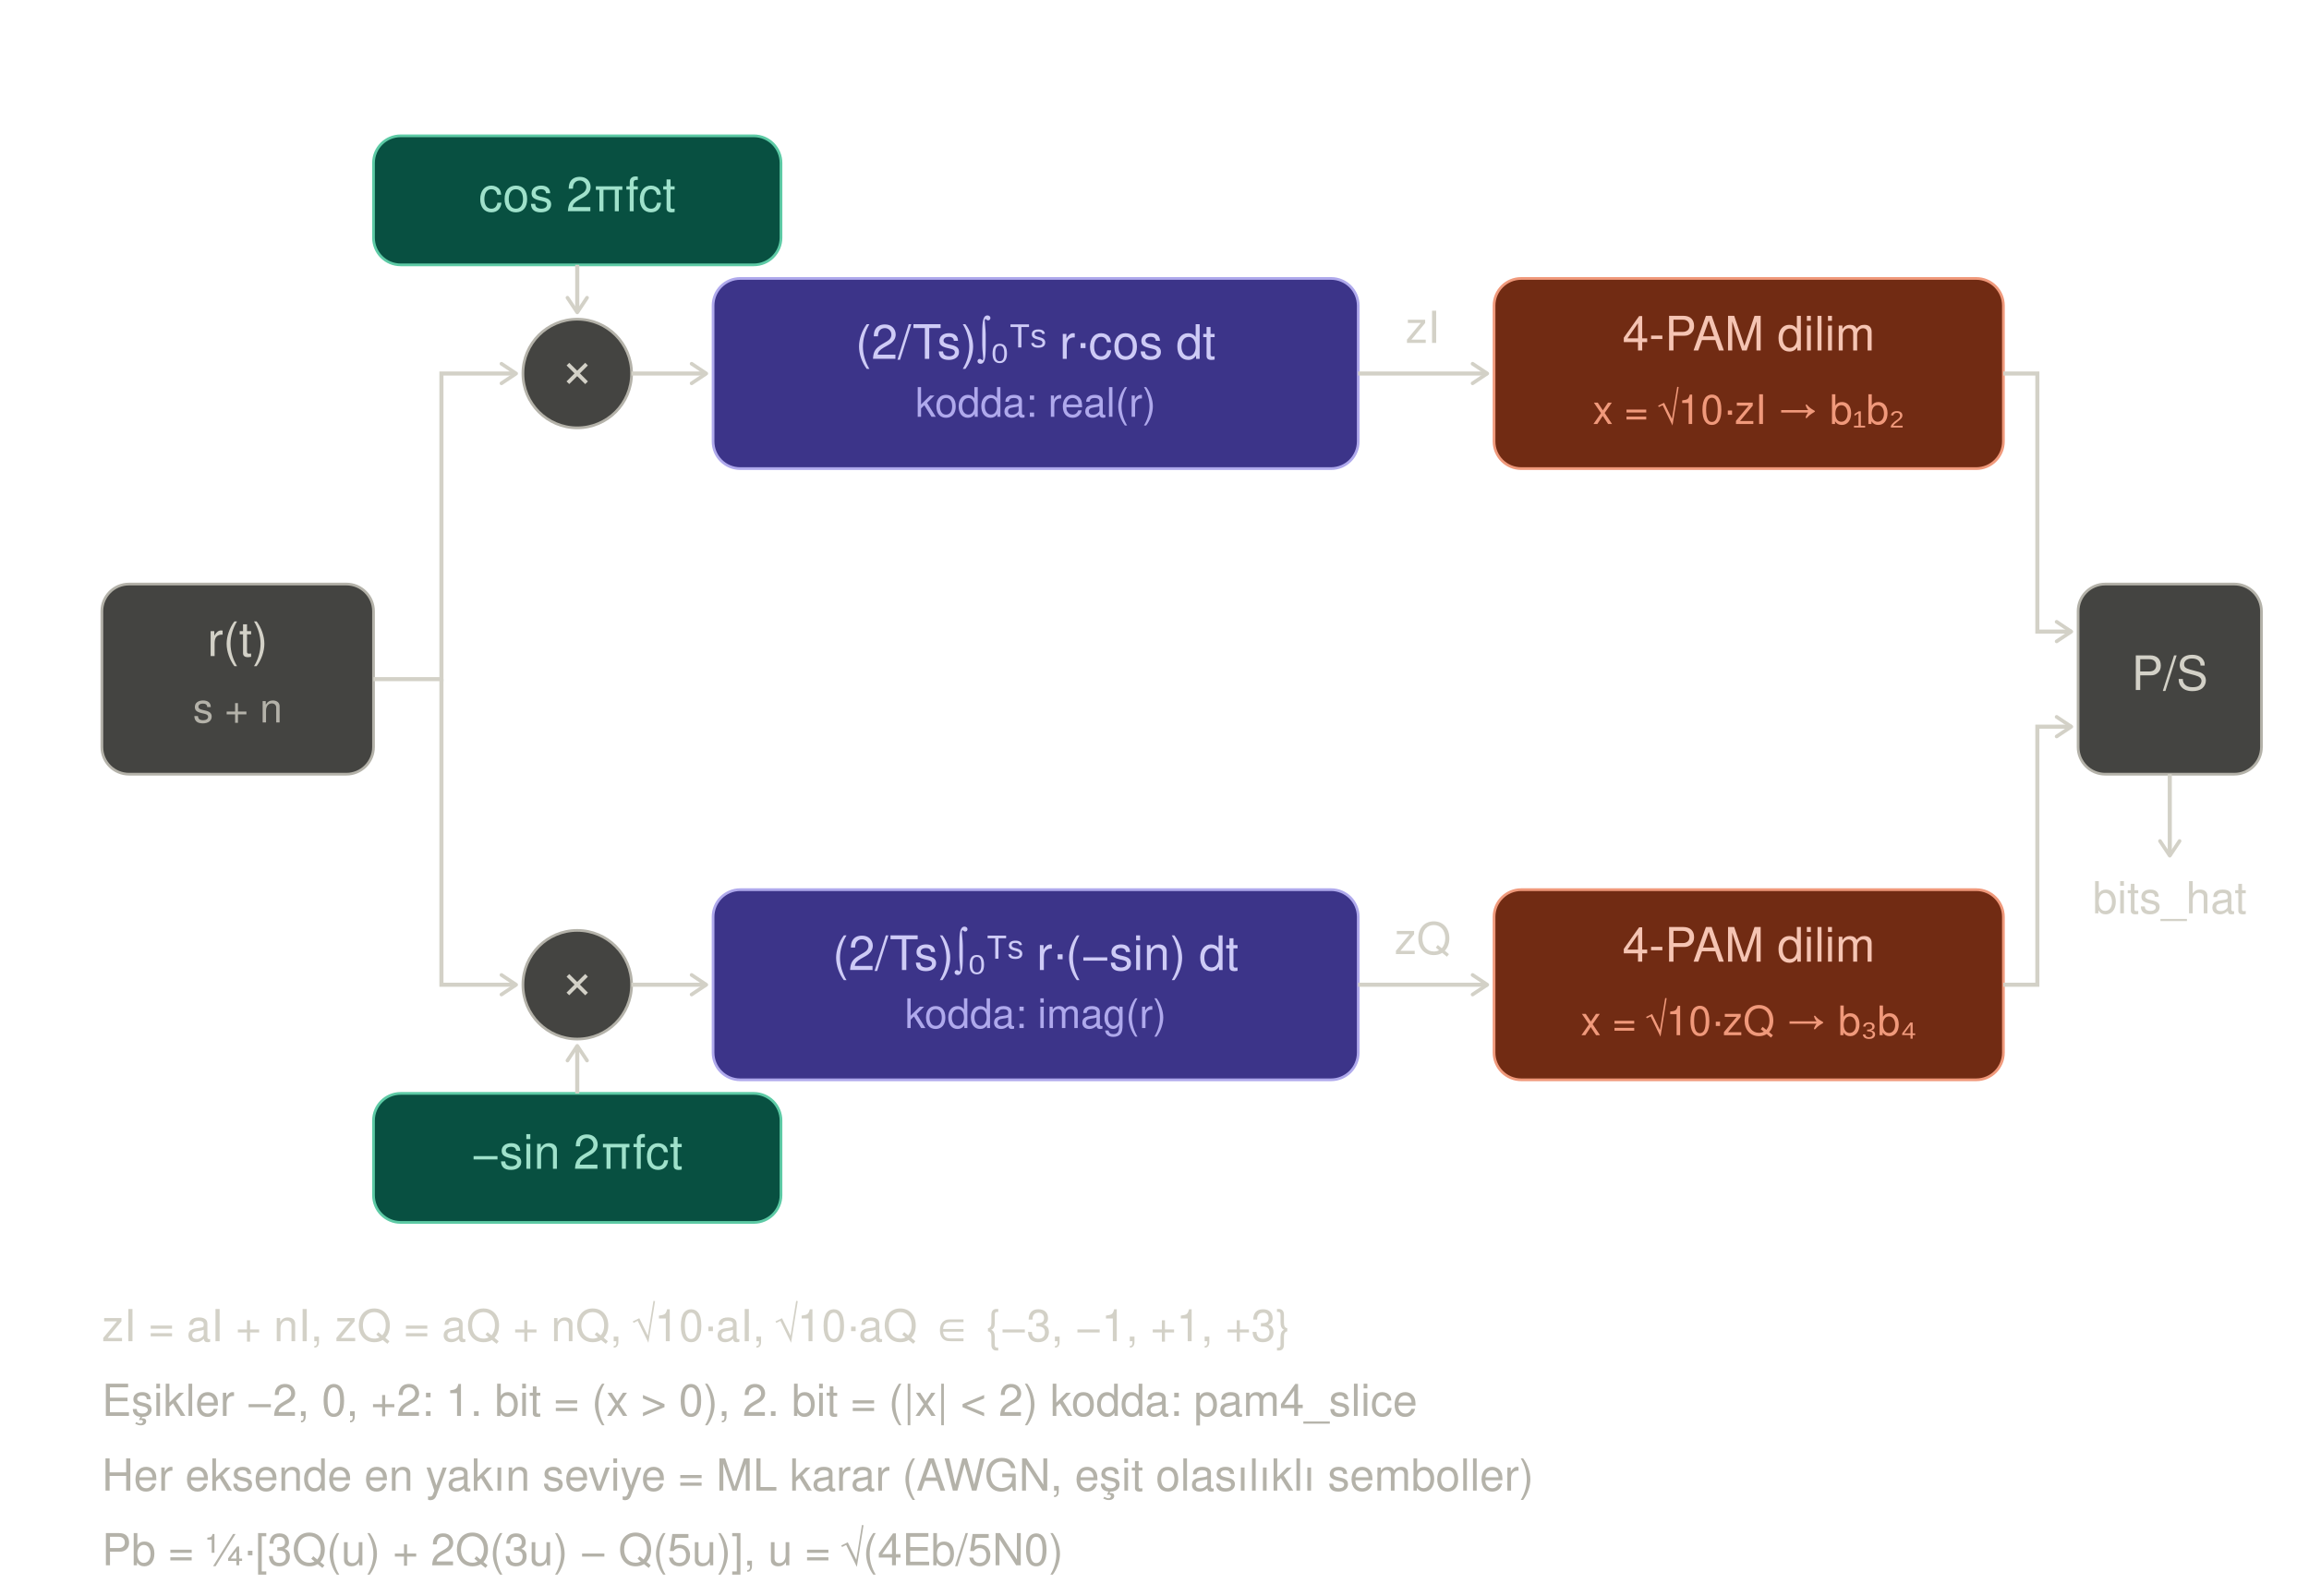
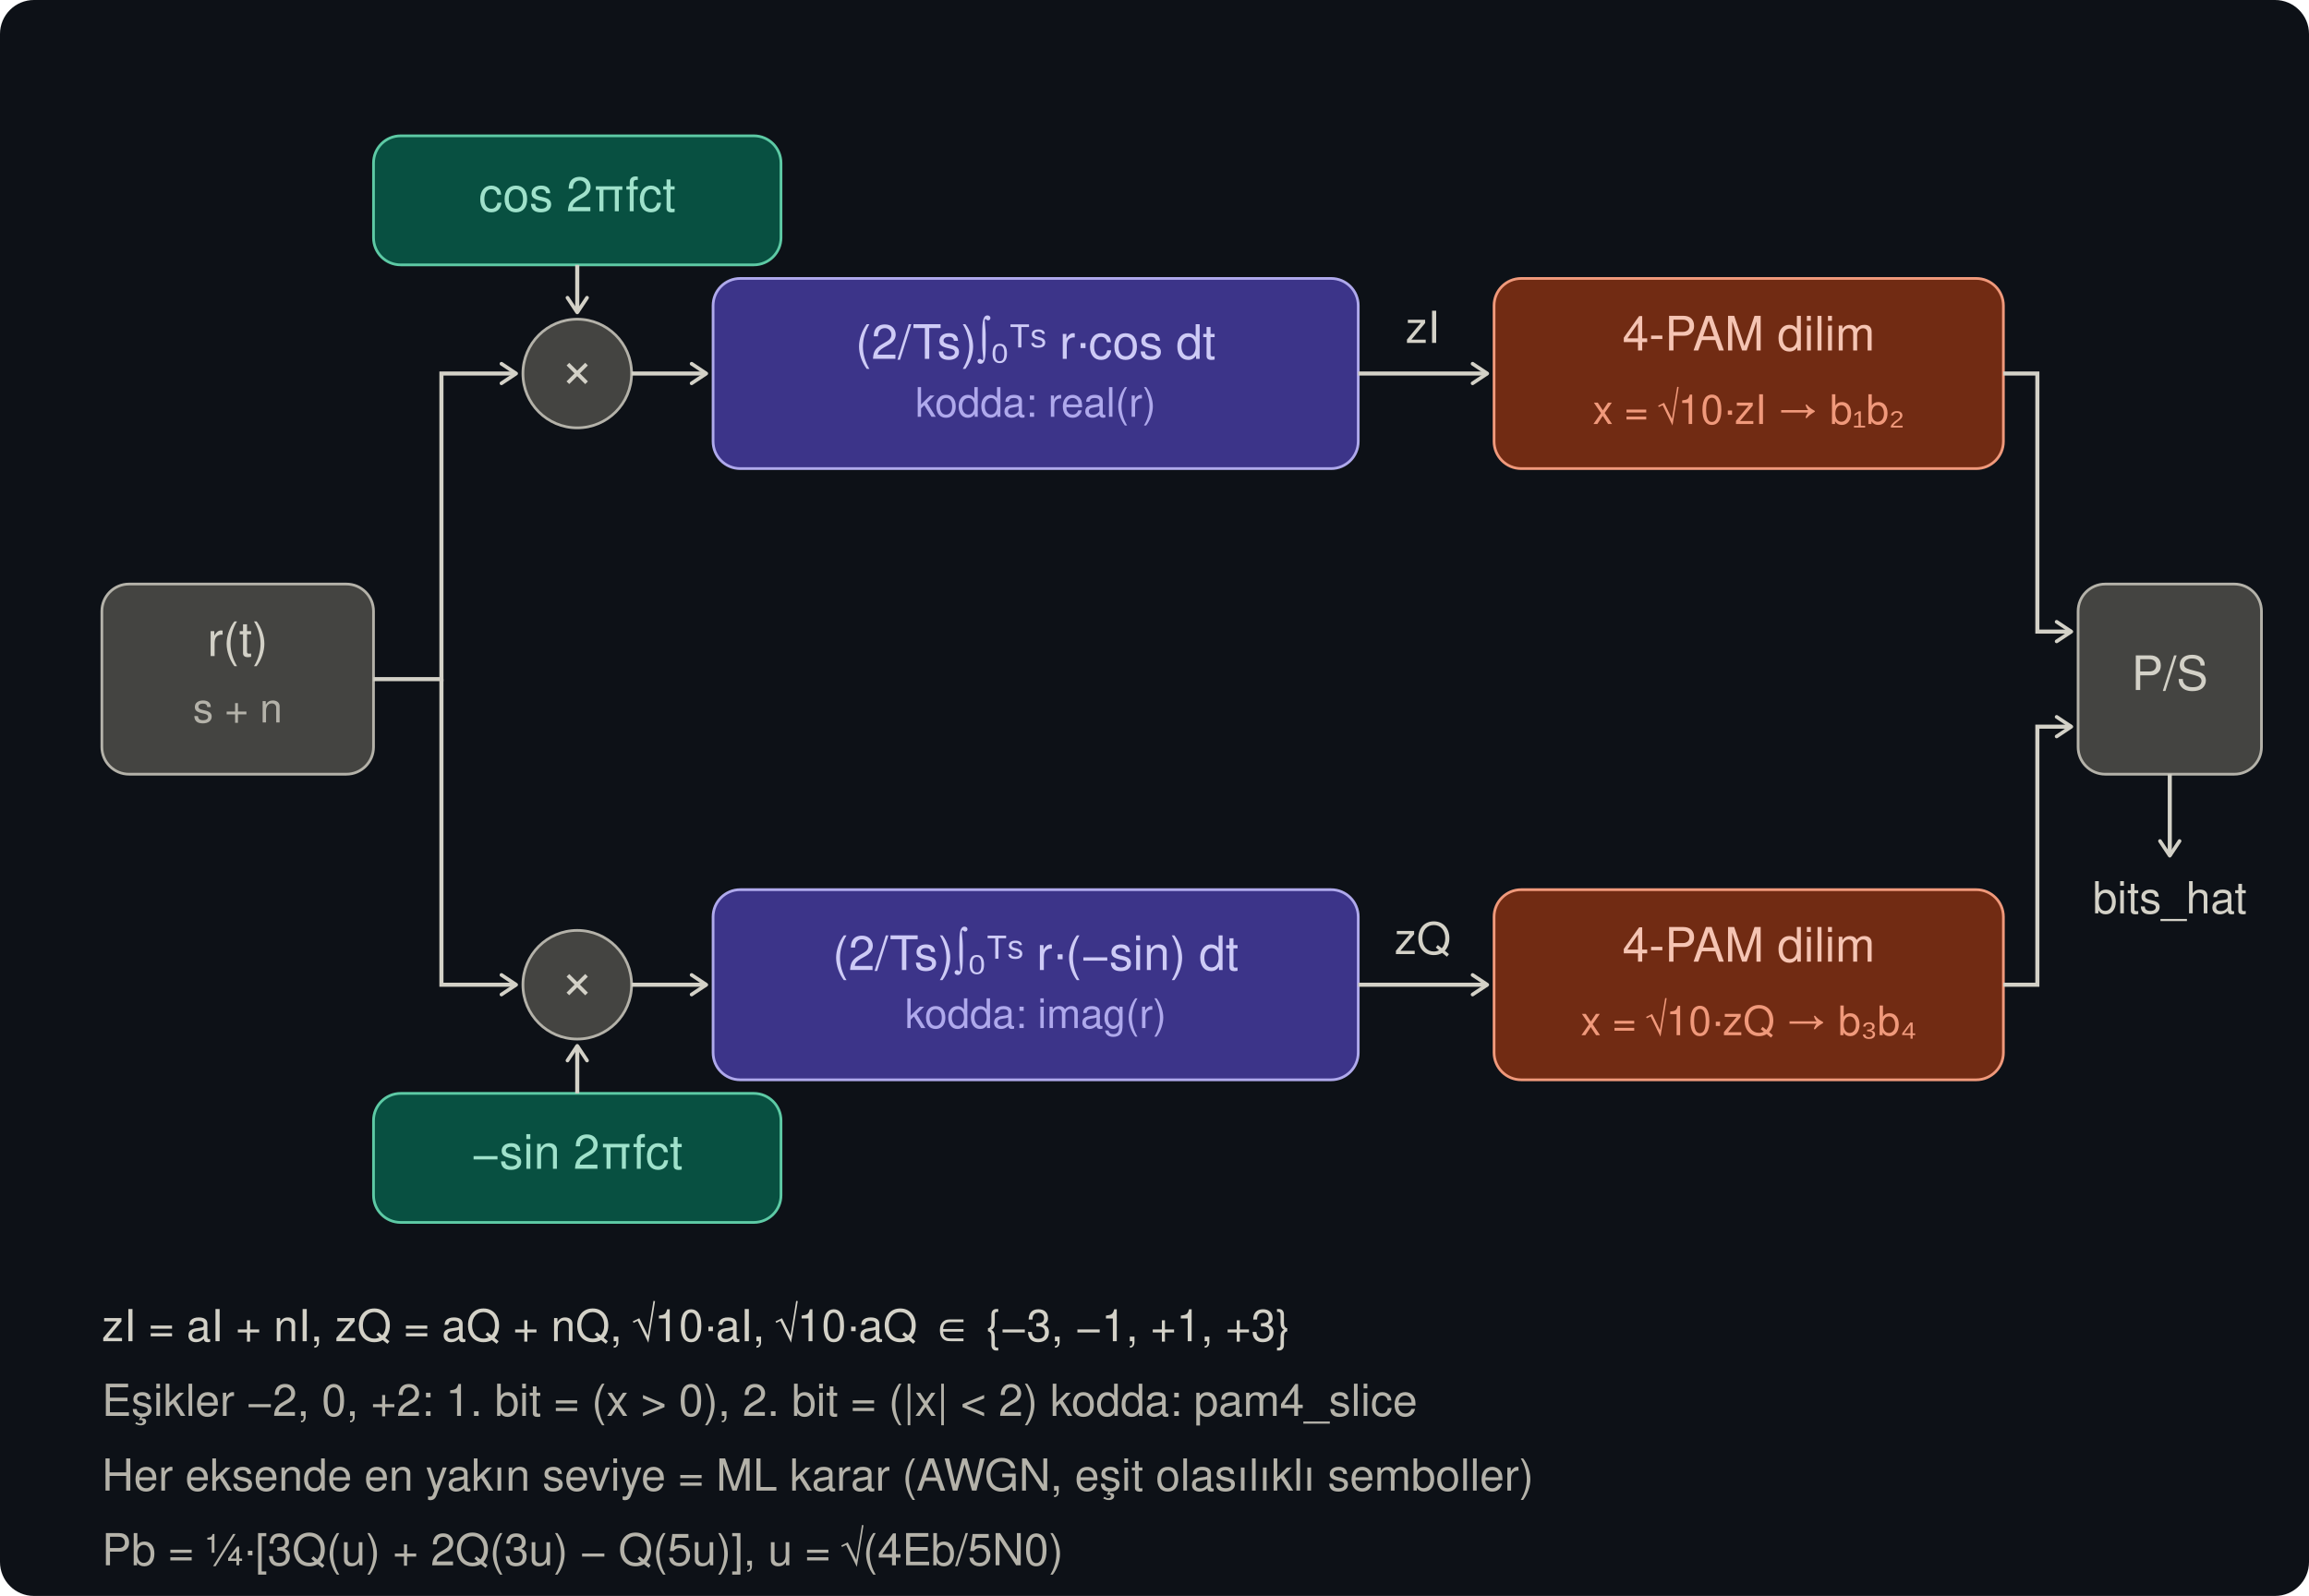
<svg xmlns="http://www.w3.org/2000/svg" width="680" height="470" viewBox="0 0 680 470" role="img" font-family="Helvetica, Arial, sans-serif">
  <defs>
    <marker id="arrow" viewBox="0 0 10 10" refX="8" refY="5" markerWidth="6" markerHeight="6" orient="auto-start-reverse">
      <path d="M2 1L8 5L2 9" fill="none" stroke="#D3D1C7" stroke-width="1.5" stroke-linecap="round" stroke-linejoin="round" />
    </marker>
  </defs>
+   <rect x="0" y="0" width="680" height="470" fill="#0d1117" rx="10" />
  <rect x="30" y="172" width="80" height="56" rx="8" fill="#444441" stroke="#B4B2A9" stroke-width="0.8" />
  <text x="70.0" y="190.0" font-size="14" font-weight="500" fill="#D3D1C7" text-anchor="middle" dominant-baseline="central">r(t)</text>
  <text x="70.0" y="210.0" font-size="12" font-weight="400" fill="#B4B2A9" text-anchor="middle" dominant-baseline="central">s + n</text>
  <path d="M110 200 L130 200 L130 110 L152 110" fill="none" stroke="#D3D1C7" stroke-width="1.2" marker-end="url(#arrow)" />
  <path d="M130 200 L130 290 L152 290" fill="none" stroke="#D3D1C7" stroke-width="1.2" marker-end="url(#arrow)" />
  <rect x="110" y="40" width="120" height="38" rx="8" fill="#085041" stroke="#5DCAA5" stroke-width="0.8" />
  <text x="170.0" y="59.0" font-size="14" font-weight="500" fill="#9FE1CB" text-anchor="middle" dominant-baseline="central">cos 2πfct</text>
  <path d="M170 78 L170 92" fill="none" stroke="#D3D1C7" stroke-width="1.2" marker-end="url(#arrow)" />
  <rect x="110" y="322" width="120" height="38" rx="8" fill="#085041" stroke="#5DCAA5" stroke-width="0.8" />
  <text x="170.0" y="341.0" font-size="14" font-weight="500" fill="#9FE1CB" text-anchor="middle" dominant-baseline="central">−sin 2πfct</text>
  <path d="M170 322 L170 308" fill="none" stroke="#D3D1C7" stroke-width="1.2" marker-end="url(#arrow)" />
  <circle cx="170" cy="110" r="16" fill="#444441" stroke="#B4B2A9" stroke-width="0.8" />
  <text x="170" y="110" font-size="16" font-weight="400" fill="#D3D1C7" text-anchor="middle" dominant-baseline="central">×</text>
  <circle cx="170" cy="290" r="16" fill="#444441" stroke="#B4B2A9" stroke-width="0.8" />
  <text x="170" y="290" font-size="16" font-weight="400" fill="#D3D1C7" text-anchor="middle" dominant-baseline="central">×</text>
  <path d="M186 110 L208 110" fill="none" stroke="#D3D1C7" stroke-width="1.2" marker-end="url(#arrow)" />
  <path d="M186 290 L208 290" fill="none" stroke="#D3D1C7" stroke-width="1.2" marker-end="url(#arrow)" />
  <rect x="210" y="82" width="190" height="56" rx="8" fill="#3C3489" stroke="#AFA9EC" stroke-width="0.8" />
  <text x="305.0" y="100.0" font-size="14" font-weight="500" fill="#CECBF6" text-anchor="middle" dominant-baseline="central">(2/Ts)∫₀ᵀˢ r·cos dt</text>
  <text x="305.0" y="120.0" font-size="12" font-weight="400" fill="#AFA9EC" text-anchor="middle" dominant-baseline="central">kodda: real(r)</text>
  <rect x="210" y="262" width="190" height="56" rx="8" fill="#3C3489" stroke="#AFA9EC" stroke-width="0.8" />
  <text x="305.0" y="280.0" font-size="14" font-weight="500" fill="#CECBF6" text-anchor="middle" dominant-baseline="central">(2/Ts)∫₀ᵀˢ r·(−sin) dt</text>
  <text x="305.0" y="300.0" font-size="12" font-weight="400" fill="#AFA9EC" text-anchor="middle" dominant-baseline="central">kodda: imag(r)</text>
  <path d="M400 110 L438 110" fill="none" stroke="#D3D1C7" stroke-width="1.2" marker-end="url(#arrow)" />
  <text x="419" y="98" font-size="13" font-weight="500" fill="#D3D1C7" text-anchor="middle" dominant-baseline="central">zI</text>
  <rect x="440" y="82" width="150" height="56" rx="8" fill="#712B13" stroke="#F0997B" stroke-width="0.8" />
  <text x="515.0" y="100.0" font-size="14" font-weight="500" fill="#F5C4B3" text-anchor="middle" dominant-baseline="central">4-PAM dilim</text>
  <text x="515.0" y="120.0" font-size="12" font-weight="400" fill="#F0997B" text-anchor="middle" dominant-baseline="central">x = √10·zI → b₁b₂</text>
  <path d="M400 290 L438 290" fill="none" stroke="#D3D1C7" stroke-width="1.2" marker-end="url(#arrow)" />
  <text x="419" y="278" font-size="13" font-weight="500" fill="#D3D1C7" text-anchor="middle" dominant-baseline="central">zQ</text>
  <rect x="440" y="262" width="150" height="56" rx="8" fill="#712B13" stroke="#F0997B" stroke-width="0.8" />
  <text x="515.0" y="280.0" font-size="14" font-weight="500" fill="#F5C4B3" text-anchor="middle" dominant-baseline="central">4-PAM dilim</text>
  <text x="515.0" y="300.0" font-size="12" font-weight="400" fill="#F0997B" text-anchor="middle" dominant-baseline="central">x = √10·zQ → b₃b₄</text>
  <path d="M590 110 L600 110 L600 186 L610 186" fill="none" stroke="#D3D1C7" stroke-width="1.2" marker-end="url(#arrow)" />
  <path d="M590 290 L600 290 L600 214 L610 214" fill="none" stroke="#D3D1C7" stroke-width="1.2" marker-end="url(#arrow)" />
  <rect x="612" y="172" width="54" height="56" rx="8" fill="#444441" stroke="#B4B2A9" stroke-width="0.8" />
  <text x="639.0" y="200.0" font-size="14" font-weight="500" fill="#D3D1C7" text-anchor="middle" dominant-baseline="central">P/S</text>
  <path d="M639 228 L639 252" fill="none" stroke="#D3D1C7" stroke-width="1.2" marker-end="url(#arrow)" />
  <text x="639" y="266" font-size="13" font-weight="500" fill="#D3D1C7" text-anchor="middle" dominant-baseline="central">bits_hat</text>
  <text x="30" y="392" font-size="13" font-weight="400" fill="#D3D1C7" text-anchor="start" dominant-baseline="central">zI = aI + nI,   zQ = aQ + nQ,   √10·aI, √10·aQ ∈ {−3, −1, +1, +3}</text>
  <text x="30" y="414" font-size="13" font-weight="400" fill="#B4B2A9" text-anchor="start" dominant-baseline="central">Eşikler −2, 0, +2:   1. bit = (x &gt; 0),   2. bit = (|x| &lt; 2)   kodda: pam4_slice</text>
  <text x="30" y="436" font-size="13" font-weight="400" fill="#B4B2A9" text-anchor="start" dominant-baseline="central">Her eksende en yakın seviye = ML karar (AWGN, eşit olasılıklı semboller)</text>
  <text x="30" y="458" font-size="13" font-weight="400" fill="#B4B2A9" text-anchor="start" dominant-baseline="central">Pb = ¼·[3Q(u) + 2Q(3u) − Q(5u)],   u = √(4Eb/5N0)</text>
</svg>
